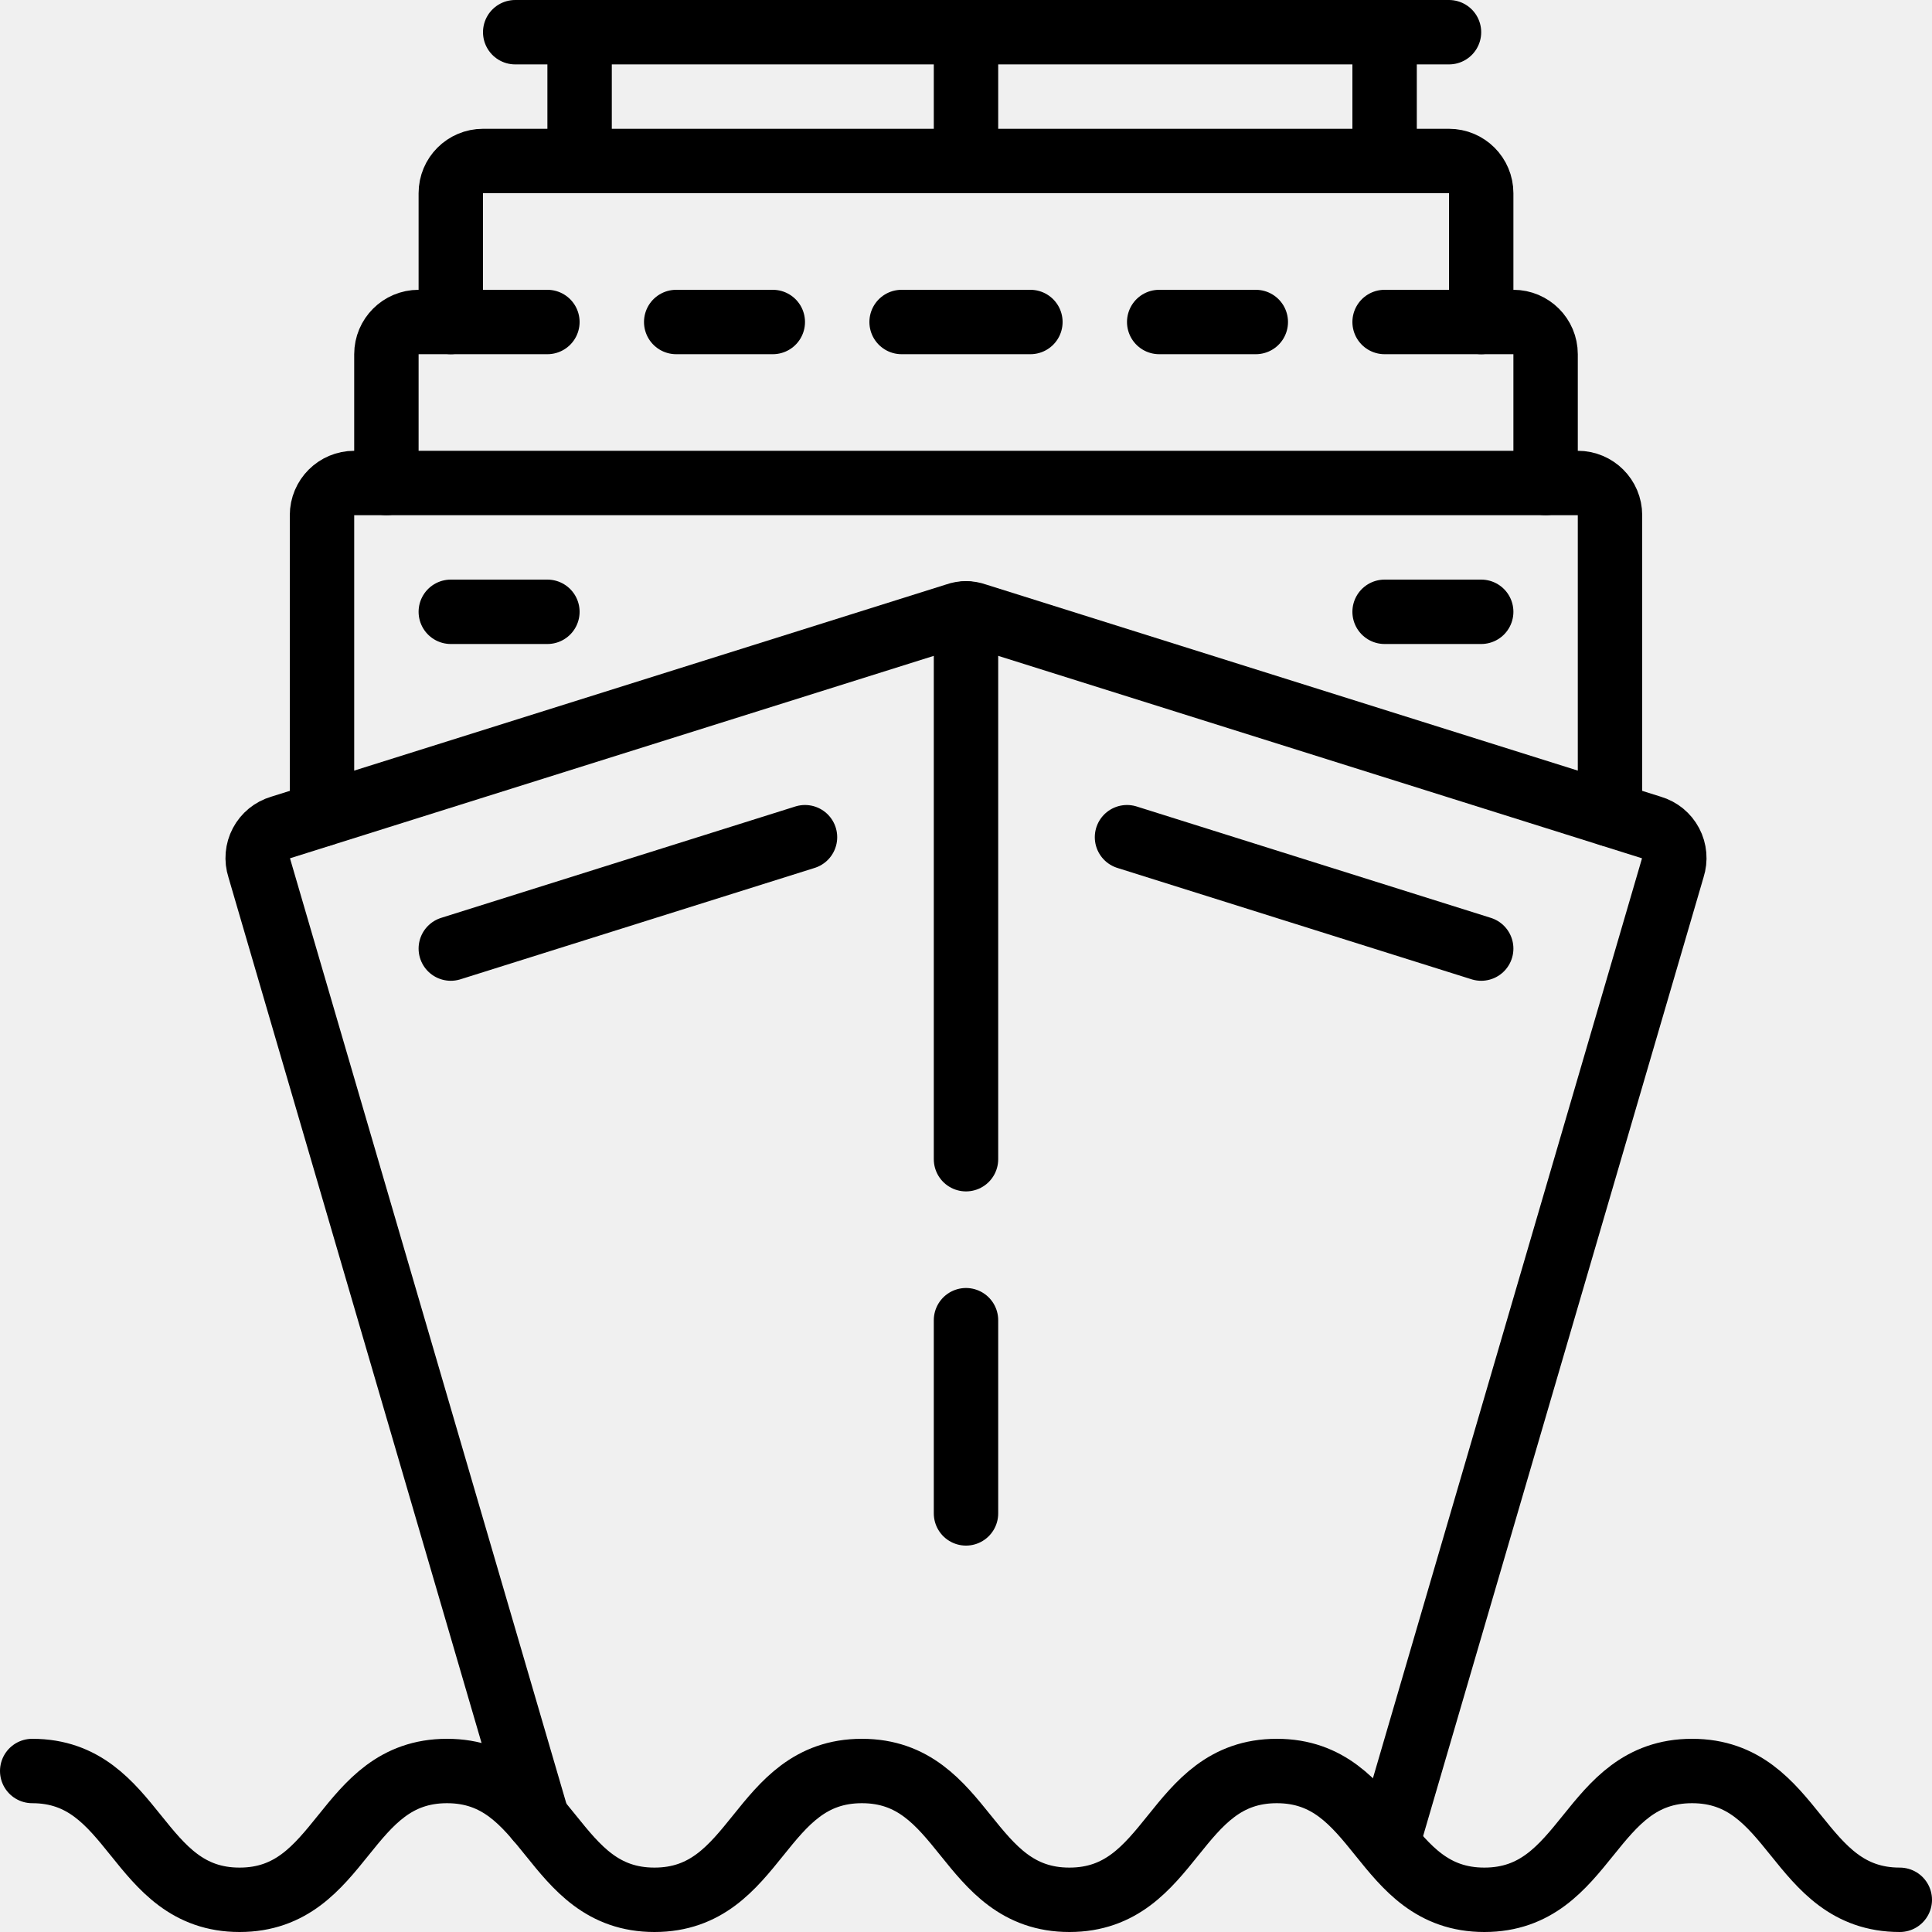
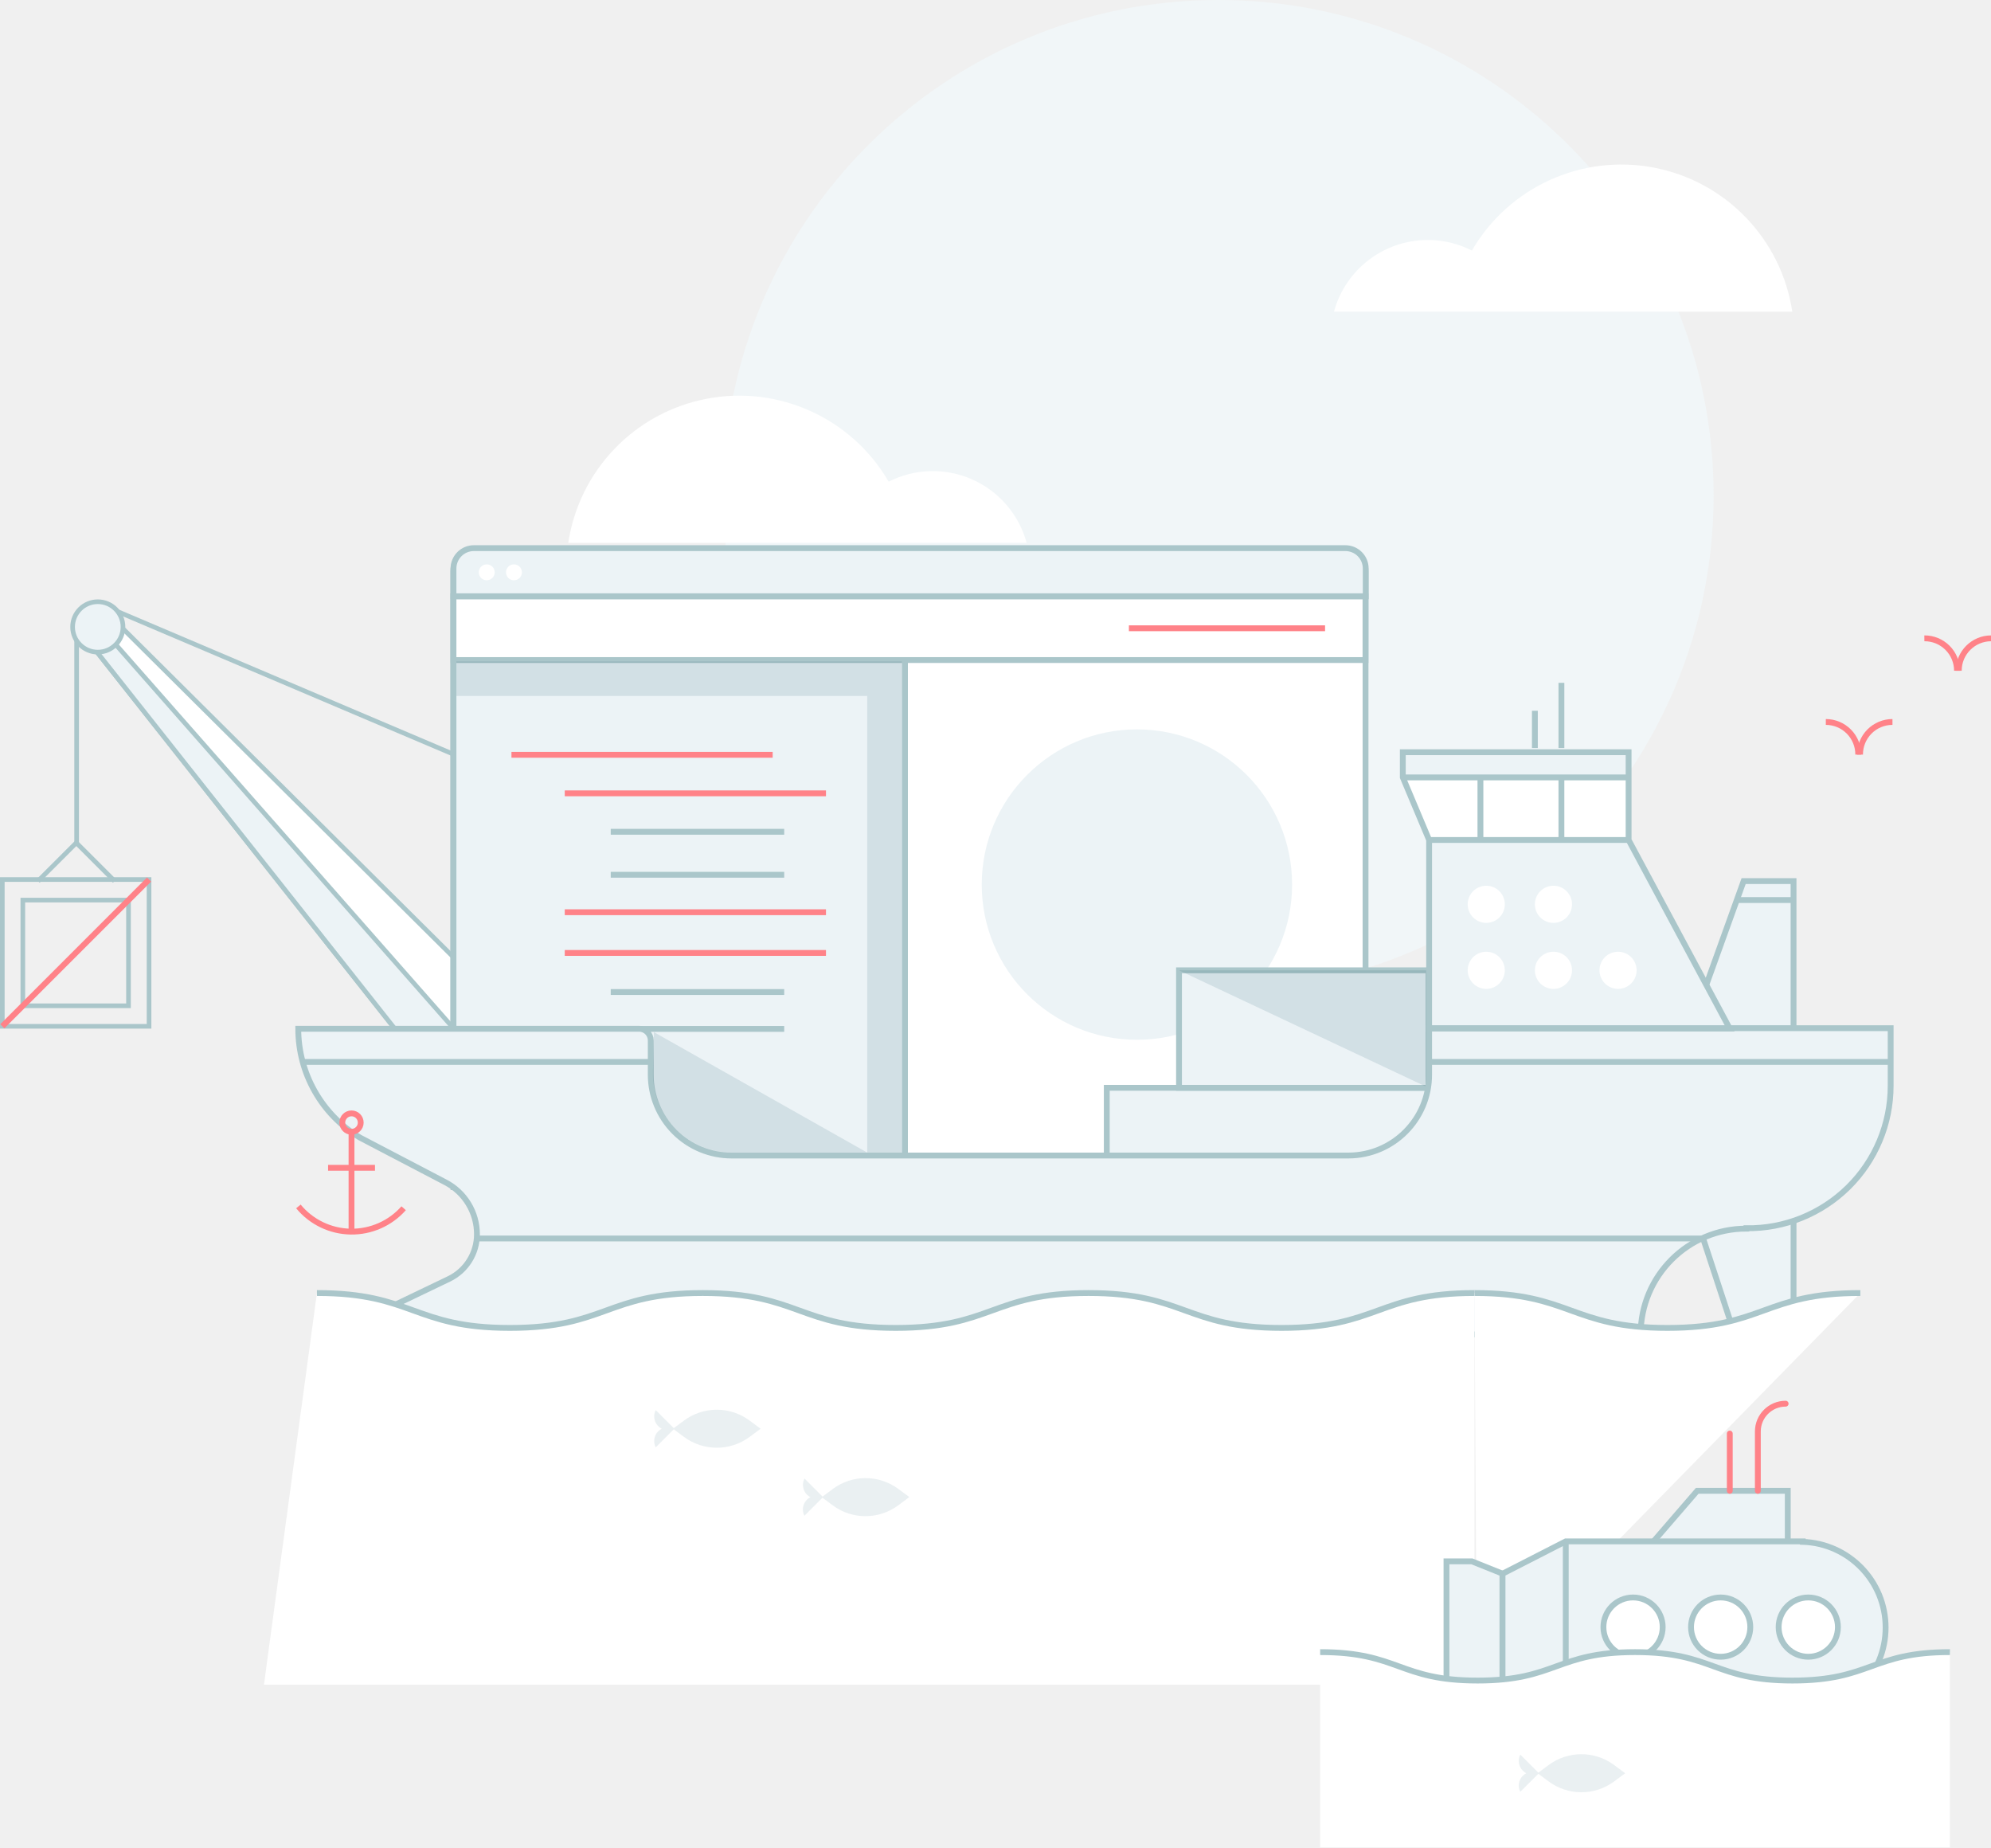
- <svg xmlns="http://www.w3.org/2000/svg" width="60px" height="60px" viewBox="0 0 60 60" version="1.1">
-   <defs />
-   <g id="Page-1" stroke="none" stroke-width="1" fill="none" fill-rule="evenodd" stroke-linecap="round" stroke-linejoin="round">
-     <g id="016---Ship-" transform="translate(1, 1)" stroke="#000000" stroke-width="2">
-       <path d="M11,14 L11,10 C11,9.448 11.448,9 12,9 L16,9" id="Shape" />
-       <path d="M42.16,56 L50.95,25.95 C51.032,25.697 51.008,25.421 50.884,25.186 C50.76,24.95 50.545,24.775 50.29,24.7 L29.3,18.1 C29.106,18.03 28.894,18.03 28.7,18.1 L7.71,24.7 C7.455,24.775 7.24,24.95 7.116,25.186 C6.992,25.421 6.968,25.697 7.05,25.95 L15.69,55.5" id="Shape" />
-       <path d="M24,25 L13,28.459" id="Shape" />
-       <path d="M45,28.459 L34,25" id="Shape" />
-       <path d="M49,24.29 L49,15 C49,14.448 48.552,14 48,14 L10,14 C9.448,14 9,14.448 9,15 L9,24.29" id="Shape" />
-       <path d="M47,14 L47,10 C47,9.448 46.552,9 46,9 L42,9" id="Shape" />
-       <path d="M45,9 L45,5 C45,4.448 44.552,4 44,4 L14,4 C13.448,4 13,4.448 13,5 L13,9" id="Shape" />
-       <path d="M20,9 L23,9" id="Shape" />
-       <path d="M13,18 L16,18" id="Shape" />
-       <path d="M42,18 L45,18" id="Shape" />
-       <path d="M35,9 L38,9" id="Shape" />
-       <path d="M27,9 L31,9" id="Shape" />
-       <path d="M29,35 L29,18.05" id="Shape" />
-       <path d="M29,40 L29,46" id="Shape" />
-       <path d="M17,4 L17,0" id="Shape" />
-       <path d="M42,4 L42,0" id="Shape" />
-       <path d="M29,4 L29,0" id="Shape" />
-       <path d="M15,0 L44,0" id="Shape" />
-       <path d="M0,54 C3.22,54 3.22,58 6.44,58 C9.66,58 9.661,54 12.882,54 C16.103,54 16.103,58 19.325,58 C22.547,58 22.546,54 25.767,54 C28.988,54 28.989,58 32.211,58 C35.433,58 35.432,54 38.652,54 C41.872,54 41.875,58 45.098,58 C48.321,58 48.324,54 51.549,54 C54.774,54 54.775,58 58,58" id="Shape" />
+ <svg xmlns="http://www.w3.org/2000/svg" viewBox="0 0 429.96 398.87">
+   <defs>
+     <style>.cls-1{isolation:isolate;}.cls-2{fill:#f1f6f8;}.cls-3,.cls-4,.cls-7{fill:#fff;}.cls-11,.cls-4,.cls-5,.cls-6,.cls-7,.cls-8{stroke:#aac6ca;}.cls-11,.cls-14,.cls-4,.cls-5,.cls-6,.cls-7,.cls-8,.cls-9{stroke-miterlimit:10;}.cls-11,.cls-14,.cls-5,.cls-9{fill:none;}.cls-12,.cls-6,.cls-8{fill:#ecf3f6;}.cls-11,.cls-14,.cls-7,.cls-8,.cls-9{stroke-width:1.26px;}.cls-14,.cls-9{stroke:#ff8288;}.cls-10,.cls-13{fill:#baccd3;mix-blend-mode:multiply;}.cls-10{opacity:0.4;}.cls-13{opacity:0.3;}.cls-14{stroke-linecap:round;}</style>
+   </defs>
+   <g class="cls-1">
+     <g id="Layer_1" data-name="Layer 1">
+       <circle class="cls-2" cx="263.11" cy="106.95" r="106.95" />
+       <path class="cls-3" d="M122.72,117.21A37.33,37.33,0,0,1,191.91,104a21,21,0,0,1,29.79,13.19Z" />
+       <path class="cls-3" d="M387.05,67.29A37.33,37.33,0,0,0,317.86,54.1a21,21,0,0,0-29.79,13.19Z" />
+       <polygon class="cls-4" points="139.7 248.18 21.56 130.78 16.55 135.23 122.81 269.6 139.81 269.6 139.7 248.18" />
+       <line class="cls-5" x1="186.6" y1="200.51" x2="21.91" y2="130.56" />
+       <polygon class="cls-6" points="19.4 132.8 139.81 269.6 122.81 269.6 16.55 135.23 19.4 132.8" />
+       <line class="cls-5" x1="16.55" y1="135.23" x2="16.55" y2="181.97" />
+       <circle class="cls-6" cx="21.12" cy="135.36" r="5.44" />
+       <path class="cls-7" d="M102.32,118.89H290.5a4.39,4.39,0,0,1,4.39,4.39V249.83a0,0,0,0,1,0,0h-197a0,0,0,0,1,0,0V123.28A4.39,4.39,0,0,1,102.32,118.89Z" />
+       <line class="cls-7" x1="195.41" y1="126.78" x2="195.41" y2="249.83" />
+       <path class="cls-8" d="M290.5,118.35H102.32a4.4,4.4,0,0,0-4.39,4.39v6h197v-6A4.39,4.39,0,0,0,290.5,118.35Z" />
+       <rect class="cls-8" x="97.93" y="128.78" width="97.48" height="127.52" />
+       <rect class="cls-7" x="97.93" y="128.78" width="196.95" height="13.73" />
+       <line class="cls-9" x1="286.15" y1="135.65" x2="243.79" y2="135.65" />
+       <polygon class="cls-10" points="194.75 142.81 98.56 142.81 98.56 150.26 187.28 150.26 187.28 248.87 194.73 248.87 194.73 150.26 194.75 150.26 194.75 142.81" />
+       <polyline class="cls-5" points="24.74 190.23 16.48 181.97 8.21 190.23" />
+       <circle class="cls-3" cx="105.11" cy="123.57" r="1.72" />
+       <circle class="cls-3" cx="110.99" cy="123.57" r="1.72" />
+       <line class="cls-9" x1="110.45" y1="162.97" x2="166.86" y2="162.97" />
+       <line class="cls-9" x1="121.96" y1="171.29" x2="178.37" y2="171.29" />
+       <line class="cls-9" x1="121.96" y1="196.96" x2="178.37" y2="196.96" />
+       <line class="cls-9" x1="121.96" y1="205.75" x2="178.37" y2="205.75" />
+       <line class="cls-11" x1="131.89" y1="179.59" x2="169.35" y2="179.59" />
+       <line class="cls-11" x1="131.89" y1="188.87" x2="169.35" y2="188.87" />
+       <line class="cls-11" x1="131.89" y1="214.19" x2="169.35" y2="214.19" />
+       <line class="cls-11" x1="131.89" y1="222.15" x2="169.35" y2="222.15" />
+       <circle class="cls-12" cx="245.52" cy="190.99" r="33.51" />
+       <rect class="cls-8" x="239.01" y="234.87" width="75.83" height="17.33" />
+       <rect class="cls-8" x="254.61" y="209.5" width="53.88" height="25.37" />
+       <polyline class="cls-10" points="308.49 234.87 308.49 209.5 254.61 209.5" />
+       <rect class="cls-5" x="0.5" y="189.9" width="31.69" height="31.69" />
+       <rect class="cls-5" x="4.93" y="194.34" width="22.82" height="22.82" />
+       <polygon class="cls-8" points="387.32 222.08 387.32 190.24 376.54 190.24 365.08 222.08 387.32 222.08" />
+       <polygon class="cls-12" points="308.62 222.08 308.62 181.36 302.94 167.85 302.94 162.41 351.7 162.41 351.7 181.36 373.54 222.08 308.62 222.08" />
+       <polygon class="cls-3" points="332.29 167.85 310.99 167.85 302.94 167.85 308.62 181.36 351.7 181.36 351.7 167.85 332.29 167.85" />
+       <polygon class="cls-8" points="387.32 262.16 387.32 288.11 376.54 294.01 365.05 259.06 387.32 262.16" />
+       <path class="cls-8" d="M377.14,265.27h0a22.84,22.84,0,0,0-22.84,22.84H72l25-12a10.68,10.68,0,0,0,6-9.62h0a12.63,12.63,0,0,0-6.79-11.21l-18.49-9.67a27.41,27.41,0,0,1-13.31-23.49H138a2.52,2.52,0,0,1,2.53,2.52V232A17.45,17.45,0,0,0,158,249.49h133.2A17.45,17.45,0,0,0,308.62,232v-10h99.67v12.44a30.75,30.75,0,0,1-31.15,30.75Z" />
+       <polygon class="cls-11" points="308.62 222.08 308.62 181.36 302.94 167.85 302.94 162.41 351.7 162.41 351.7 181.36 373.54 222.08 308.62 222.08" />
+       <line class="cls-8" x1="367.51" y1="267.4" x2="102.74" y2="267.4" />
+       <line class="cls-8" x1="302.94" y1="167.85" x2="351.7" y2="167.85" />
+       <line class="cls-8" x1="351.7" y1="181.36" x2="308.19" y2="181.36" />
+       <path class="cls-3" d="M68.44,279.18c20.83,0,20.83,7.53,41.66,7.53s20.83-7.53,41.66-7.53,20.83,7.53,41.67,7.53,20.83-7.53,41.66-7.53,20.83,7.53,41.67,7.53,20.83-7.53,41.66-7.53v84.57H57Z" />
+       <path class="cls-11" d="M68.44,279.18c20.83,0,20.83,7.53,41.66,7.53s20.83-7.53,41.66-7.53,20.83,7.53,41.67,7.53,20.83-7.53,41.66-7.53,20.83,7.53,41.67,7.53,20.83-7.53,41.66-7.53" />
+       <path class="cls-3" d="M401.75,279.18c-20.83,0-20.83,7.53-41.67,7.53s-20.83-7.53-41.66-7.53l.49,84.57" />
+       <path class="cls-11" d="M401.75,279.18c-20.83,0-20.83,7.53-41.67,7.53s-20.83-7.53-41.66-7.53" />
+       <line class="cls-8" x1="319.7" y1="167.85" x2="319.7" y2="181.36" />
+       <line class="cls-8" x1="337.19" y1="167.85" x2="337.19" y2="181.36" />
+       <line class="cls-8" x1="308.19" y1="229.28" x2="408.29" y2="229.28" />
+       <line class="cls-8" x1="65.44" y1="229.28" x2="140.52" y2="229.28" />
+       <circle class="cls-3" cx="320.96" cy="195.25" r="4.01" />
+       <circle class="cls-3" cx="335.47" cy="195.25" r="4.01" />
+       <circle class="cls-3" cx="320.96" cy="209.5" r="4.01" />
+       <circle class="cls-3" cx="335.47" cy="209.5" r="4.01" />
+       <circle class="cls-3" cx="349.42" cy="209.5" r="4.01" />
+       <line class="cls-8" x1="337.19" y1="161.51" x2="337.19" y2="147.43" />
+       <line class="cls-8" x1="331.46" y1="161.51" x2="331.46" y2="153.46" />
+       <line class="cls-8" x1="375.2" y1="194.33" x2="387.32" y2="194.33" />
+       <path class="cls-13" d="M174.26,322.71a3.19,3.19,0,0,0,.74.54,3.19,3.19,0,0,0-.74.54,3,3,0,0,0-.55,3.49l3.9-3.91,2.22,1.65A11.87,11.87,0,0,0,194,325l2.38-1.77L194,321.48a11.87,11.87,0,0,0-14.15,0l-2.22,1.65-3.9-3.9A3,3,0,0,0,174.26,322.71Z" />
+       <path class="cls-13" d="M142.15,307.93a3,3,0,0,0,.75.55,2.74,2.74,0,0,0-.75.54,3,3,0,0,0-.55,3.48l3.9-3.9,2.22,1.65a11.9,11.9,0,0,0,14.15,0l2.39-1.77-2.39-1.77a11.87,11.87,0,0,0-14.15,0l-2.22,1.64-3.9-3.9A3,3,0,0,0,142.15,307.93Z" />
+       <path class="cls-9" d="M394.29,155.88a7,7,0,0,1,7,7.05" />
+       <path class="cls-9" d="M408.68,155.88a7,7,0,0,0-7,7.05" />
+       <path class="cls-9" d="M415.57,137.82a7,7,0,0,1,7.05,7" />
+       <path class="cls-9" d="M430,137.82a7,7,0,0,0-7,7" />
+       <circle class="cls-9" cx="75.91" cy="242.38" r="1.99" />
+       <line class="cls-9" x1="75.91" y1="244.49" x2="75.91" y2="265.92" />
+       <line class="cls-9" x1="80.98" y1="252.14" x2="70.85" y2="252.14" />
+       <path class="cls-9" d="M64.44,260.48a14.94,14.94,0,0,0,22.73.39" />
+       <line class="cls-9" x1="32.19" y1="189.9" x2="0.5" y2="221.59" />
+       <polyline class="cls-8" points="357.09 332.8 366.51 321.89 386.07 321.89 386.07 332.8" />
+       <line class="cls-14" x1="373.55" y1="321.89" x2="373.55" y2="309.52" />
+       <path class="cls-14" d="M379.61,321.89V309.07a6,6,0,0,1,6-6" />
+       <path class="cls-8" d="M389.3,332.8H338.13l-13.68,7v23.1l13.68,7H389.3a18.51,18.51,0,0,0,0-37Z" />
+       <polygon class="cls-8" points="317.85 337.11 312.37 337.11 312.37 365.51 317.85 365.51 324.45 362.86 324.45 354.81 324.45 347.81 324.45 339.76 317.85 337.11" />
+       <circle class="cls-7" cx="390.5" cy="351.31" r="6.4" />
+       <circle class="cls-7" cx="371.58" cy="351.31" r="6.4" />
+       <circle class="cls-7" cx="352.66" cy="351.31" r="6.4" />
+       <line class="cls-11" x1="338.13" y1="332.8" x2="338.13" y2="369.82" />
+       <path class="cls-3" d="M285.09,356.71c17,0,17,6.14,34,6.14s17-6.14,34-6.14,17,6.14,34,6.14,17-6.14,34-6.14v42.16h-136Z" />
+       <path class="cls-11" d="M285.09,356.71c17,0,17,6.14,34,6.14s17-6.14,34-6.14,17,6.14,34,6.14,17-6.14,34-6.14" />
+       <path class="cls-13" d="M328.86,382.32a3.41,3.41,0,0,0,.74.54,3.41,3.41,0,0,0-.74.54,3,3,0,0,0-.55,3.48l3.9-3.9,2.22,1.65a11.87,11.87,0,0,0,14.15,0l2.38-1.77-2.38-1.77a11.87,11.87,0,0,0-14.15,0l-2.22,1.65-3.9-3.91A3,3,0,0,0,328.86,382.32Z" />
+       <path class="cls-10" d="M141.22,222.85l46.06,26H158.09A17.11,17.11,0,0,1,141,231.3Z" />
    </g>
  </g>
</svg>
